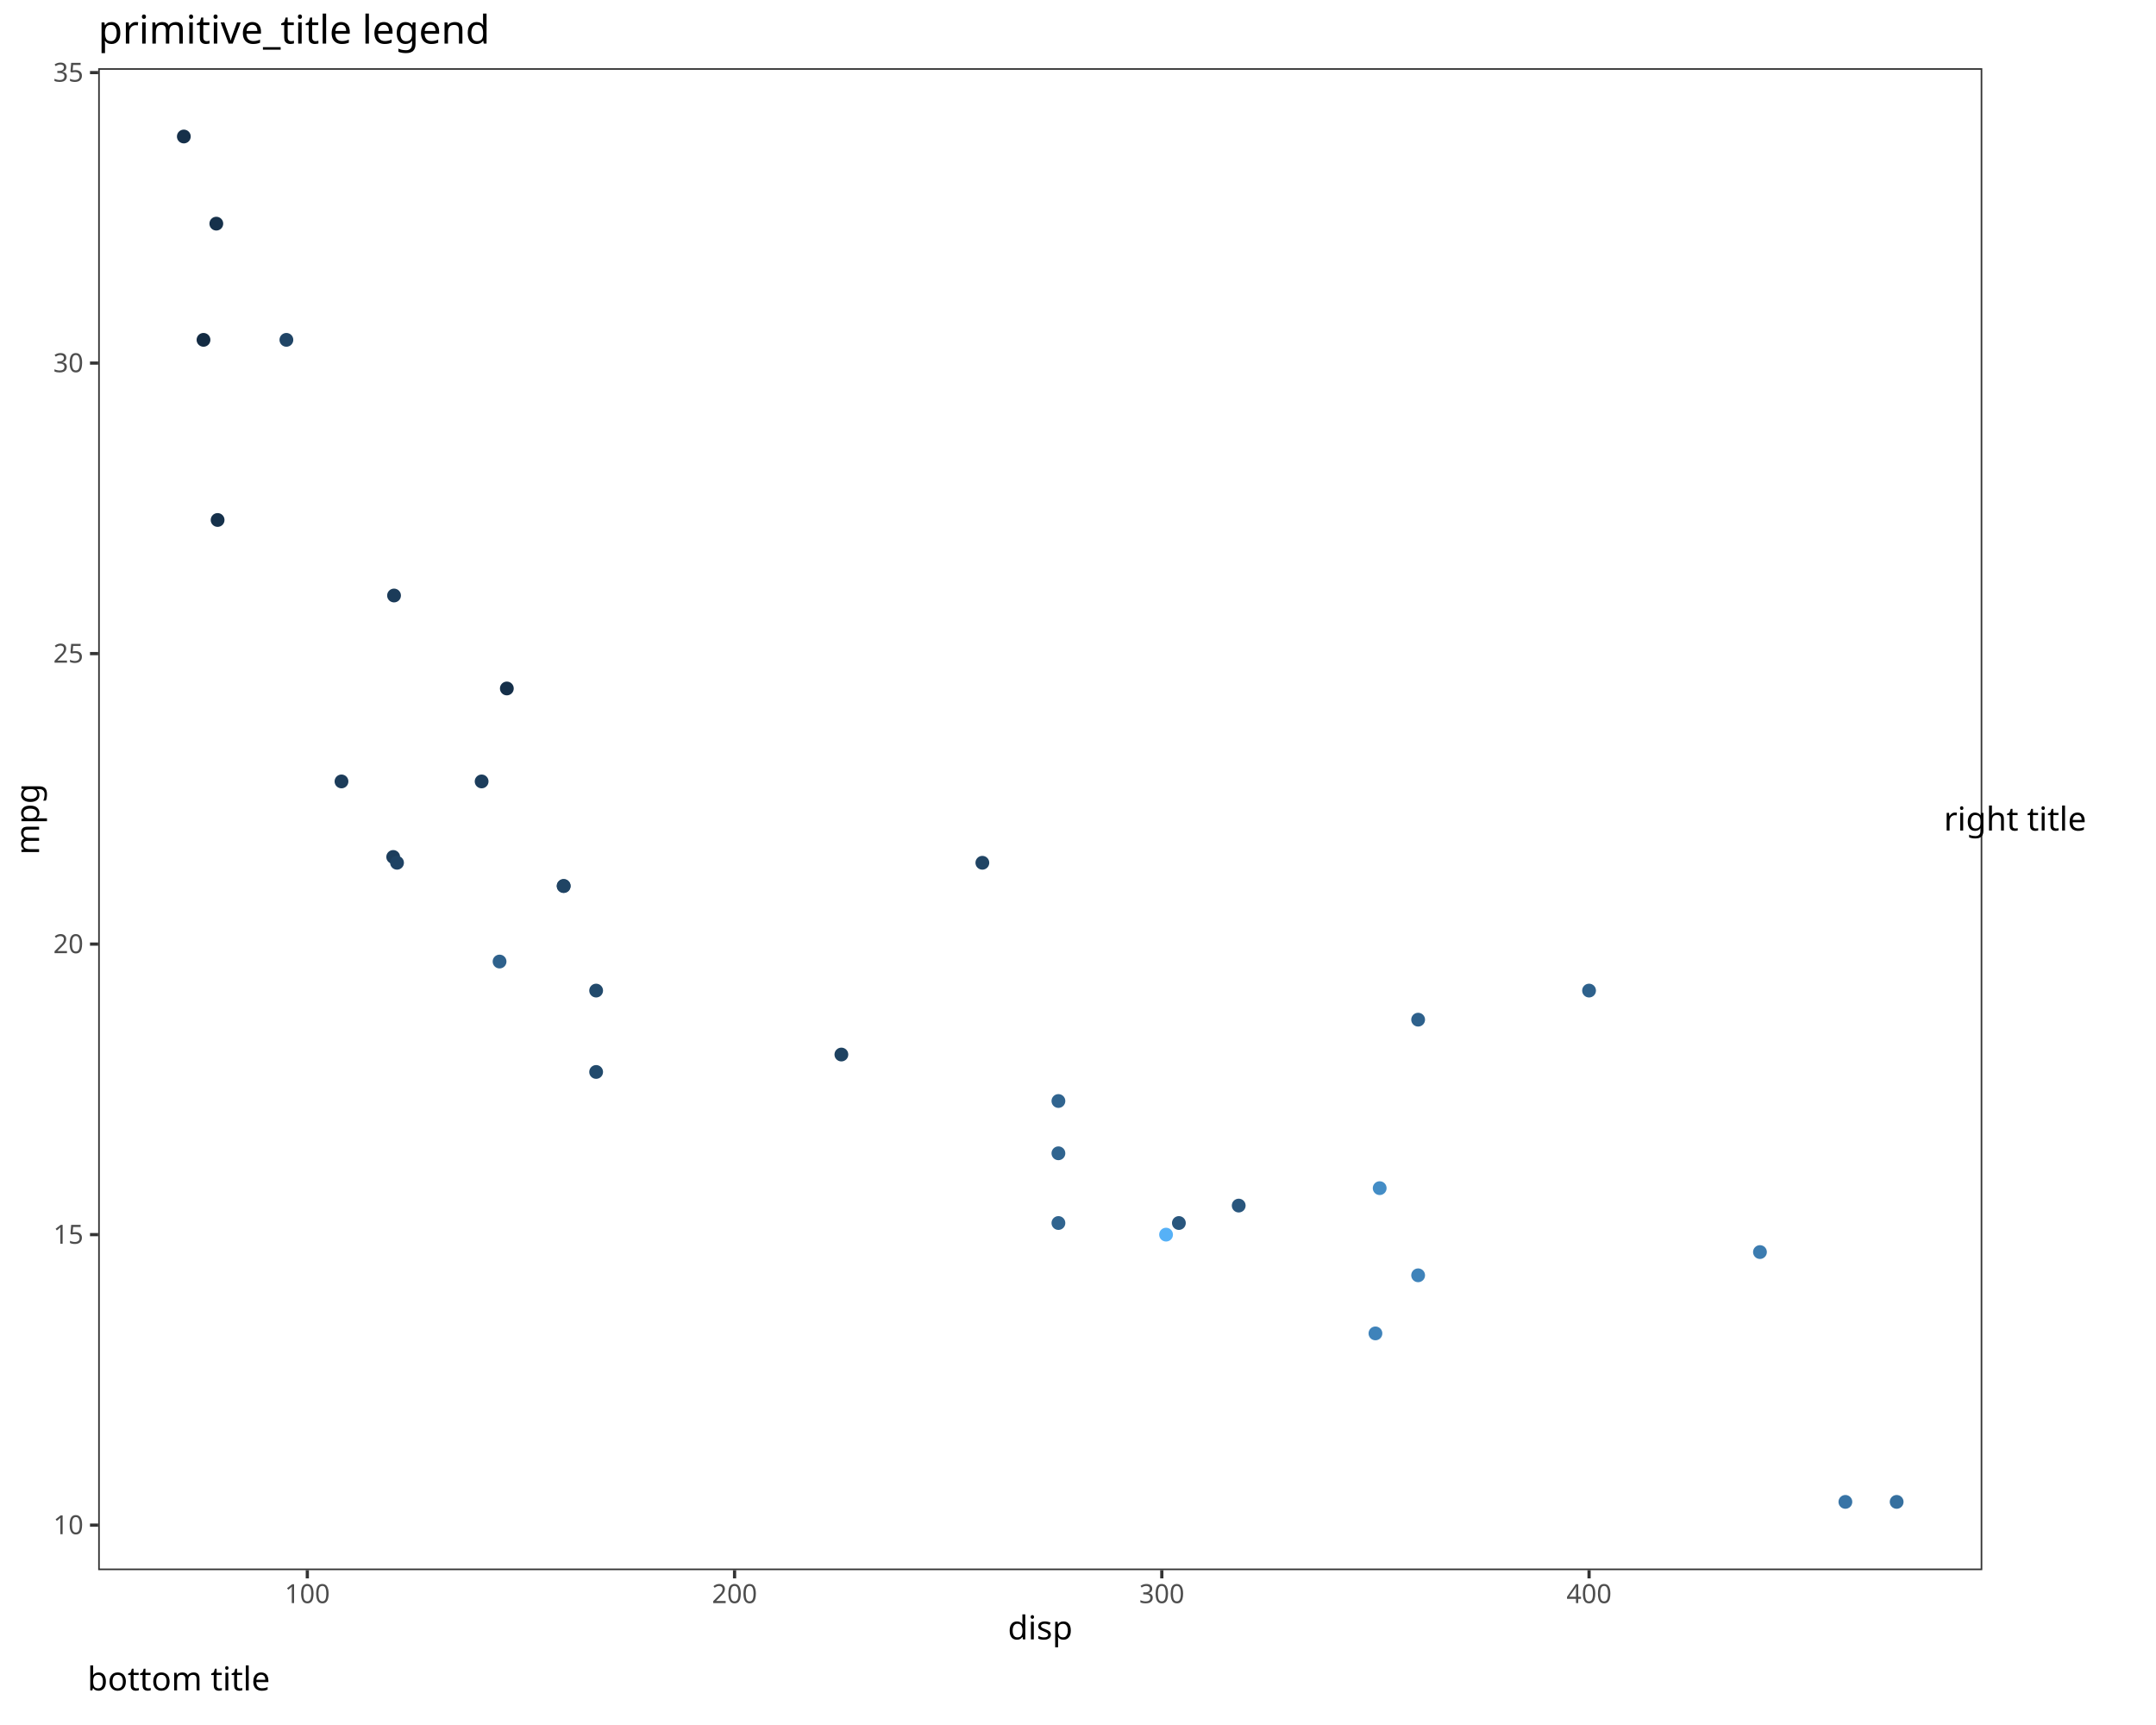
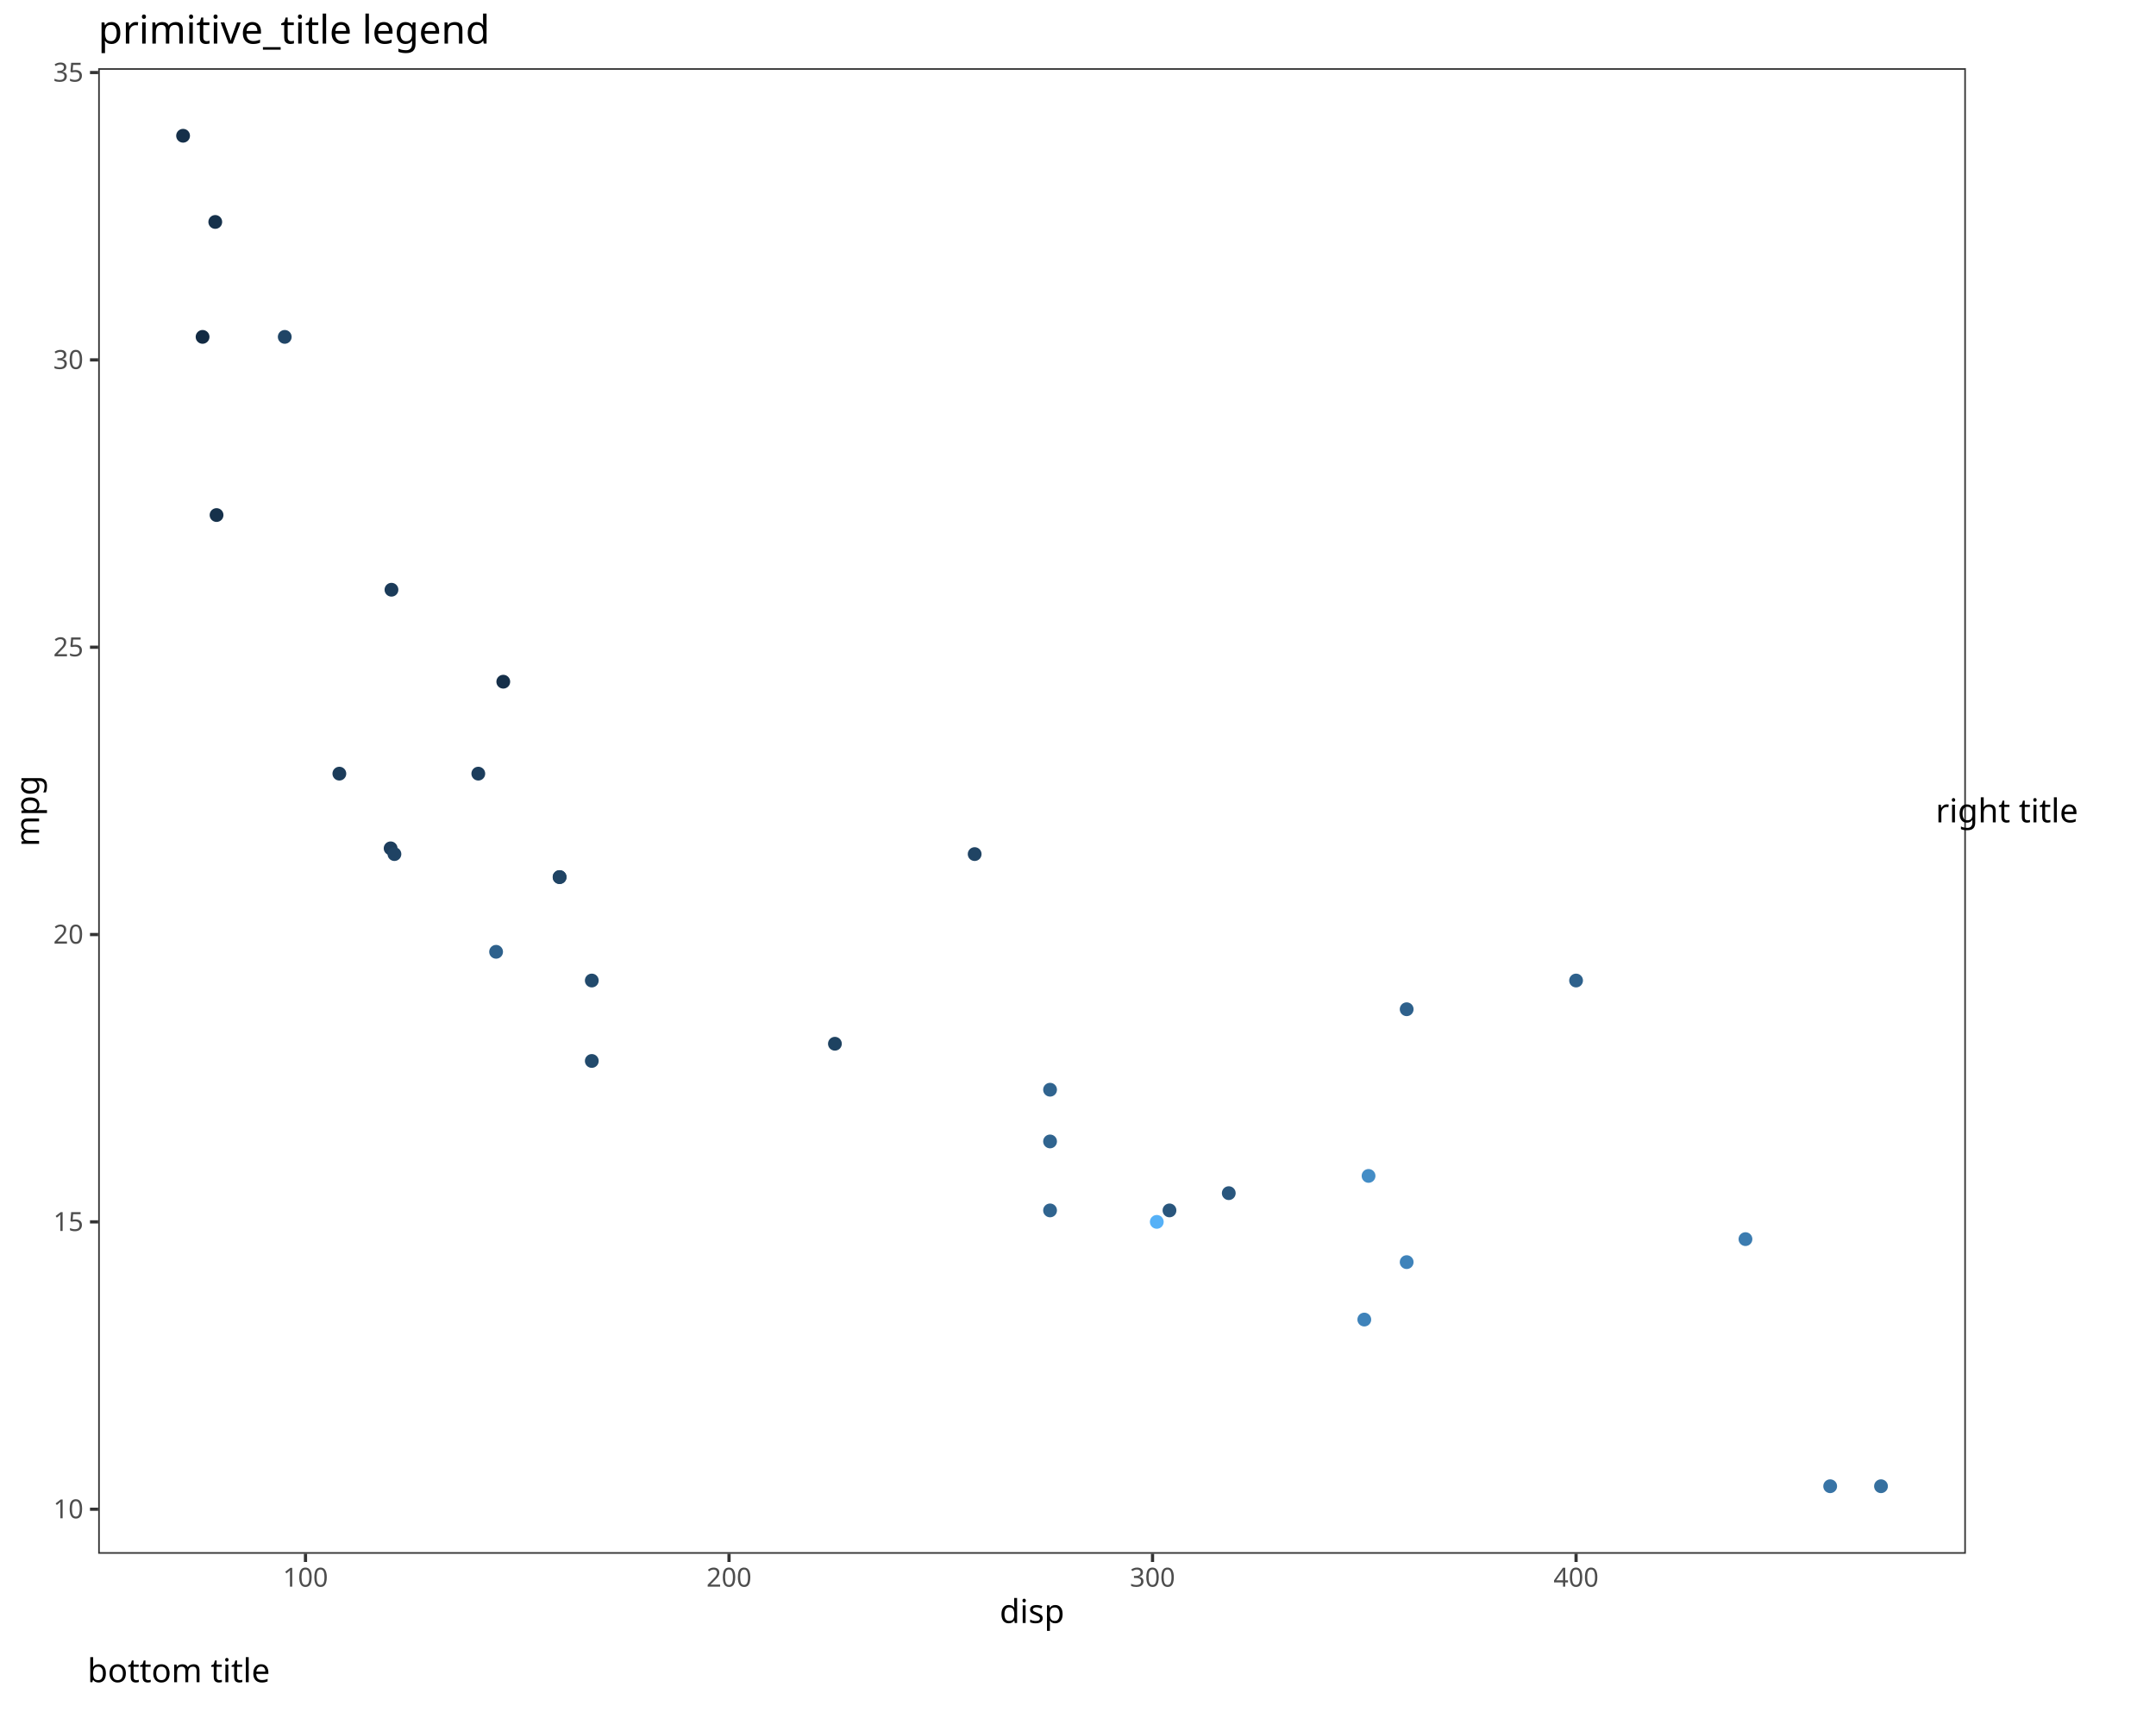
<svg xmlns="http://www.w3.org/2000/svg" class="svglite" data-engine-version="2.0" width="720.00pt" height="576.00pt" viewBox="0 0 720.00 576.00">
  <defs>
    <style type="text/css">
    .svglite line, .svglite polyline, .svglite polygon, .svglite path, .svglite rect, .svglite circle {
      fill: none;
      stroke: #000000;
      stroke-linecap: round;
      stroke-linejoin: round;
      stroke-miterlimit: 10.00;
    }
  </style>
  </defs>
  <rect width="100%" height="100%" style="stroke: none; fill: #FFFFFF;" />
  <defs>
    <clipPath id="cpMC4wMHw3MjAuMDB8MC4wMHw1NzYuMDA=">
      <rect x="0.00" y="0.00" width="720.00" height="576.00" />
    </clipPath>
  </defs>
  <g clip-path="url(#cpMC4wMHw3MjAuMDB8MC4wMHw1NzYuMDA=)">
    <rect x="0.00" y="0.00" width="720.00" height="576.00" style="stroke-width: 1.07; stroke: #FFFFFF; fill: #FFFFFF;" />
  </g>
  <defs>
-     <clipPath id="cpMzIuNzl8NjYxLjk5fDIyLjc4fDUyNC4zMA==">
-       <rect x="32.79" y="22.78" width="629.20" height="501.52" />
+     <clipPath id="cpMzIuNzl8NjU2LjUyfDIyLjc4fDUxOC44Mg==">
+       <rect x="32.79" y="22.78" width="623.72" height="496.04" />
    </clipPath>
  </defs>
-   <g clip-path="url(#cpMzIuNzl8NjYxLjk5fDIyLjc4fDUyNC4zMA==)">
-     <rect x="32.79" y="22.78" width="629.20" height="501.52" style="stroke-width: 1.07; stroke: none; fill: #FFFFFF;" />
-     <circle cx="188.24" cy="295.85" r="1.95" style="stroke-width: 0.71; stroke: #204464; fill: #204464;" />
-     <circle cx="188.24" cy="295.85" r="1.95" style="stroke-width: 0.71; stroke: #204464; fill: #204464;" />
-     <circle cx="114.04" cy="260.93" r="1.95" style="stroke-width: 0.71; stroke: #1C3C5A; fill: #1C3C5A;" />
-     <circle cx="328.06" cy="288.09" r="1.95" style="stroke-width: 0.71; stroke: #204464; fill: #204464;" />
-     <circle cx="473.59" cy="340.48" r="1.95" style="stroke-width: 0.71; stroke: #2E618C; fill: #2E618C;" />
-     <circle cx="280.98" cy="352.12" r="1.95" style="stroke-width: 0.71; stroke: #1E4261; fill: #1E4261;" />
-     <circle cx="473.59" cy="425.84" r="1.95" style="stroke-width: 0.71; stroke: #3F83BA; fill: #3F83BA;" />
-     <circle cx="169.26" cy="229.89" r="1.95" style="stroke-width: 0.71; stroke: #152F49; fill: #152F49;" />
-     <circle cx="160.84" cy="260.93" r="1.95" style="stroke-width: 0.71; stroke: #1C3D5C; fill: #1C3D5C;" />
-     <circle cx="199.08" cy="330.77" r="1.95" style="stroke-width: 0.71; stroke: #224A6C; fill: #224A6C;" />
-     <circle cx="199.08" cy="357.94" r="1.95" style="stroke-width: 0.71; stroke: #224A6C; fill: #224A6C;" />
-     <circle cx="353.46" cy="385.10" r="1.95" style="stroke-width: 0.71; stroke: #30648F; fill: #30648F;" />
-     <circle cx="353.46" cy="367.64" r="1.95" style="stroke-width: 0.71; stroke: #30648F; fill: #30648F;" />
-     <circle cx="353.46" cy="408.38" r="1.95" style="stroke-width: 0.71; stroke: #30648F; fill: #30648F;" />
-     <circle cx="633.39" cy="501.50" r="1.95" style="stroke-width: 0.71; stroke: #36709F; fill: #36709F;" />
-     <circle cx="616.27" cy="501.50" r="1.95" style="stroke-width: 0.71; stroke: #3874A6; fill: #3874A6;" />
-     <circle cx="587.74" cy="418.08" r="1.95" style="stroke-width: 0.71; stroke: #3C7CB0; fill: #3C7CB0;" />
-     <circle cx="72.24" cy="74.68" r="1.95" style="stroke-width: 0.71; stroke: #16314B; fill: #16314B;" />
-     <circle cx="67.96" cy="113.48" r="1.95" style="stroke-width: 0.71; stroke: #132B43; fill: #132B43;" />
-     <circle cx="61.39" cy="45.58" r="1.95" style="stroke-width: 0.71; stroke: #16304A; fill: #16304A;" />
-     <circle cx="131.31" cy="286.15" r="1.95" style="stroke-width: 0.71; stroke: #1D3E5D; fill: #1D3E5D;" />
-     <circle cx="413.67" cy="402.56" r="1.95" style="stroke-width: 0.71; stroke: #29567D; fill: #29567D;" />
-     <circle cx="393.69" cy="408.38" r="1.95" style="stroke-width: 0.71; stroke: #29567D; fill: #29567D;" />
-     <circle cx="459.33" cy="445.24" r="1.95" style="stroke-width: 0.71; stroke: #3F83BA; fill: #3F83BA;" />
-     <circle cx="530.67" cy="330.77" r="1.95" style="stroke-width: 0.71; stroke: #2E618C; fill: #2E618C;" />
-     <circle cx="72.67" cy="173.63" r="1.95" style="stroke-width: 0.71; stroke: #16314B; fill: #16314B;" />
-     <circle cx="131.59" cy="198.85" r="1.95" style="stroke-width: 0.71; stroke: #1B3B59; fill: #1B3B59;" />
-     <circle cx="95.64" cy="113.48" r="1.95" style="stroke-width: 0.71; stroke: #204566; fill: #204566;" />
-     <circle cx="460.75" cy="396.74" r="1.95" style="stroke-width: 0.71; stroke: #448DC6; fill: #448DC6;" />
-     <circle cx="166.83" cy="321.07" r="1.95" style="stroke-width: 0.71; stroke: #2E618C; fill: #2E618C;" />
-     <circle cx="389.41" cy="412.26" r="1.95" style="stroke-width: 0.71; stroke: #56B1F7; fill: #56B1F7;" />
-     <circle cx="132.59" cy="288.09" r="1.95" style="stroke-width: 0.71; stroke: #1F4364; fill: #1F4364;" />
-     <rect x="32.79" y="22.78" width="629.20" height="501.52" style="stroke-width: 1.07; stroke: #333333;" />
+   <g clip-path="url(#cpMzIuNzl8NjU2LjUyfDIyLjc4fDUxOC44Mg==)">
+     <rect x="32.79" y="22.78" width="623.72" height="496.04" style="stroke-width: 1.07; stroke: none; fill: #FFFFFF;" />
+     <circle cx="186.88" cy="292.87" r="1.95" style="stroke-width: 0.71; stroke: #204464; fill: #204464;" />
+     <circle cx="186.88" cy="292.87" r="1.95" style="stroke-width: 0.71; stroke: #204464; fill: #204464;" />
+     <circle cx="113.33" cy="258.33" r="1.95" style="stroke-width: 0.71; stroke: #1C3C5A; fill: #1C3C5A;" />
+     <circle cx="325.49" cy="285.19" r="1.95" style="stroke-width: 0.71; stroke: #204464; fill: #204464;" />
+     <circle cx="469.76" cy="337.00" r="1.95" style="stroke-width: 0.71; stroke: #2E618C; fill: #2E618C;" />
+     <circle cx="278.82" cy="348.52" r="1.95" style="stroke-width: 0.71; stroke: #1E4261; fill: #1E4261;" />
+     <circle cx="469.76" cy="421.44" r="1.95" style="stroke-width: 0.71; stroke: #3F83BA; fill: #3F83BA;" />
+     <circle cx="168.07" cy="227.63" r="1.95" style="stroke-width: 0.71; stroke: #152F49; fill: #152F49;" />
+     <circle cx="159.73" cy="258.33" r="1.95" style="stroke-width: 0.71; stroke: #1C3D5C; fill: #1C3D5C;" />
+     <circle cx="197.63" cy="327.41" r="1.95" style="stroke-width: 0.71; stroke: #224A6C; fill: #224A6C;" />
+     <circle cx="197.63" cy="354.27" r="1.95" style="stroke-width: 0.71; stroke: #224A6C; fill: #224A6C;" />
+     <circle cx="350.67" cy="381.14" r="1.95" style="stroke-width: 0.71; stroke: #30648F; fill: #30648F;" />
+     <circle cx="350.67" cy="363.87" r="1.95" style="stroke-width: 0.71; stroke: #30648F; fill: #30648F;" />
+     <circle cx="350.67" cy="404.17" r="1.95" style="stroke-width: 0.71; stroke: #30648F; fill: #30648F;" />
+     <circle cx="628.16" cy="496.27" r="1.95" style="stroke-width: 0.71; stroke: #36709F; fill: #36709F;" />
+     <circle cx="611.19" cy="496.27" r="1.95" style="stroke-width: 0.71; stroke: #3874A6; fill: #3874A6;" />
+     <circle cx="582.90" cy="413.76" r="1.95" style="stroke-width: 0.71; stroke: #3C7CB0; fill: #3C7CB0;" />
+     <circle cx="71.89" cy="74.11" r="1.95" style="stroke-width: 0.71; stroke: #16314B; fill: #16314B;" />
+     <circle cx="67.65" cy="112.49" r="1.95" style="stroke-width: 0.71; stroke: #132B43; fill: #132B43;" />
+     <circle cx="61.14" cy="45.33" r="1.95" style="stroke-width: 0.71; stroke: #16304A; fill: #16304A;" />
+     <circle cx="130.45" cy="283.27" r="1.95" style="stroke-width: 0.71; stroke: #1D3E5D; fill: #1D3E5D;" />
+     <circle cx="410.35" cy="398.41" r="1.95" style="stroke-width: 0.71; stroke: #29567D; fill: #29567D;" />
+     <circle cx="390.55" cy="404.17" r="1.95" style="stroke-width: 0.71; stroke: #29567D; fill: #29567D;" />
+     <circle cx="455.61" cy="440.62" r="1.95" style="stroke-width: 0.71; stroke: #3F83BA; fill: #3F83BA;" />
+     <circle cx="526.33" cy="327.41" r="1.95" style="stroke-width: 0.71; stroke: #2E618C; fill: #2E618C;" />
+     <circle cx="72.32" cy="171.98" r="1.95" style="stroke-width: 0.71; stroke: #16314B; fill: #16314B;" />
+     <circle cx="130.73" cy="196.92" r="1.95" style="stroke-width: 0.71; stroke: #1B3B59; fill: #1B3B59;" />
+     <circle cx="95.09" cy="112.49" r="1.95" style="stroke-width: 0.71; stroke: #204566; fill: #204566;" />
+     <circle cx="457.03" cy="392.65" r="1.95" style="stroke-width: 0.71; stroke: #448DC6; fill: #448DC6;" />
+     <circle cx="165.67" cy="317.82" r="1.95" style="stroke-width: 0.71; stroke: #2E618C; fill: #2E618C;" />
+     <circle cx="386.31" cy="408.00" r="1.95" style="stroke-width: 0.71; stroke: #56B1F7; fill: #56B1F7;" />
+     <circle cx="131.72" cy="285.19" r="1.95" style="stroke-width: 0.71; stroke: #1F4364; fill: #1F4364;" />
+     <rect x="32.79" y="22.78" width="623.72" height="496.04" style="stroke-width: 1.07; stroke: #333333;" />
  </g>
  <g clip-path="url(#cpMC4wMHw3MjAuMDB8MC4wMHw1NzYuMDA=)">
-     <text x="27.86" y="512.29" text-anchor="end" style="font-size: 8.80px; fill: #4D4D4D; font-family: sans;" textLength="9.79px" lengthAdjust="spacingAndGlyphs">10</text>
-     <text x="27.86" y="415.29" text-anchor="end" style="font-size: 8.80px; fill: #4D4D4D; font-family: sans;" textLength="9.79px" lengthAdjust="spacingAndGlyphs">15</text>
-     <text x="27.86" y="318.28" text-anchor="end" style="font-size: 8.80px; fill: #4D4D4D; font-family: sans;" textLength="9.79px" lengthAdjust="spacingAndGlyphs">20</text>
-     <text x="27.86" y="221.28" text-anchor="end" style="font-size: 8.80px; fill: #4D4D4D; font-family: sans;" textLength="9.79px" lengthAdjust="spacingAndGlyphs">25</text>
-     <text x="27.86" y="124.27" text-anchor="end" style="font-size: 8.80px; fill: #4D4D4D; font-family: sans;" textLength="9.79px" lengthAdjust="spacingAndGlyphs">30</text>
-     <text x="27.86" y="27.27" text-anchor="end" style="font-size: 8.80px; fill: #4D4D4D; font-family: sans;" textLength="9.79px" lengthAdjust="spacingAndGlyphs">35</text>
-     <polyline points="30.05,509.26 32.79,509.26 " style="stroke-width: 1.07; stroke: #333333; stroke-linecap: butt;" />
-     <polyline points="30.05,412.26 32.79,412.26 " style="stroke-width: 1.07; stroke: #333333; stroke-linecap: butt;" />
-     <polyline points="30.05,315.25 32.79,315.25 " style="stroke-width: 1.07; stroke: #333333; stroke-linecap: butt;" />
-     <polyline points="30.05,218.25 32.79,218.25 " style="stroke-width: 1.07; stroke: #333333; stroke-linecap: butt;" />
-     <polyline points="30.05,121.24 32.79,121.24 " style="stroke-width: 1.07; stroke: #333333; stroke-linecap: butt;" />
-     <polyline points="30.05,24.24 32.79,24.24 " style="stroke-width: 1.07; stroke: #333333; stroke-linecap: butt;" />
-     <polyline points="102.63,527.04 102.63,524.30 " style="stroke-width: 1.07; stroke: #333333; stroke-linecap: butt;" />
-     <polyline points="245.31,527.04 245.31,524.30 " style="stroke-width: 1.07; stroke: #333333; stroke-linecap: butt;" />
-     <polyline points="387.99,527.04 387.99,524.30 " style="stroke-width: 1.07; stroke: #333333; stroke-linecap: butt;" />
-     <polyline points="530.67,527.04 530.67,524.30 " style="stroke-width: 1.07; stroke: #333333; stroke-linecap: butt;" />
-     <text x="102.63" y="535.29" text-anchor="middle" style="font-size: 8.80px; fill: #4D4D4D; font-family: sans;" textLength="14.68px" lengthAdjust="spacingAndGlyphs">100</text>
-     <text x="245.31" y="535.29" text-anchor="middle" style="font-size: 8.80px; fill: #4D4D4D; font-family: sans;" textLength="14.68px" lengthAdjust="spacingAndGlyphs">200</text>
-     <text x="387.99" y="535.29" text-anchor="middle" style="font-size: 8.80px; fill: #4D4D4D; font-family: sans;" textLength="14.68px" lengthAdjust="spacingAndGlyphs">300</text>
-     <text x="530.67" y="535.29" text-anchor="middle" style="font-size: 8.80px; fill: #4D4D4D; font-family: sans;" textLength="14.68px" lengthAdjust="spacingAndGlyphs">400</text>
-     <text x="347.39" y="547.42" text-anchor="middle" style="font-size: 11.00px; font-family: sans;" textLength="20.18px" lengthAdjust="spacingAndGlyphs">disp</text>
-     <text transform="translate(13.05,273.54) rotate(-90)" text-anchor="middle" style="font-size: 11.00px; font-family: sans;" textLength="21.40px" lengthAdjust="spacingAndGlyphs">mpg</text>
-     <text x="672.95" y="277.33" text-anchor="middle" style="font-size: 11.00px; font-family: sans;" textLength="41.57px" lengthAdjust="spacingAndGlyphs">right title</text>
-     <text x="59.70" y="564.45" text-anchor="middle" style="font-size: 11.00px; font-family: sans;" textLength="53.80px" lengthAdjust="spacingAndGlyphs">bottom title</text>
+     <text x="27.86" y="506.98" text-anchor="end" style="font-size: 8.80px; fill: #4D4D4D; font-family: sans;" textLength="9.79px" lengthAdjust="spacingAndGlyphs">10</text>
+     <text x="27.86" y="411.03" text-anchor="end" style="font-size: 8.80px; fill: #4D4D4D; font-family: sans;" textLength="9.79px" lengthAdjust="spacingAndGlyphs">15</text>
+     <text x="27.86" y="315.09" text-anchor="end" style="font-size: 8.80px; fill: #4D4D4D; font-family: sans;" textLength="9.79px" lengthAdjust="spacingAndGlyphs">20</text>
+     <text x="27.86" y="219.14" text-anchor="end" style="font-size: 8.80px; fill: #4D4D4D; font-family: sans;" textLength="9.79px" lengthAdjust="spacingAndGlyphs">25</text>
+     <text x="27.86" y="123.20" text-anchor="end" style="font-size: 8.80px; fill: #4D4D4D; font-family: sans;" textLength="9.79px" lengthAdjust="spacingAndGlyphs">30</text>
+     <text x="27.86" y="27.25" text-anchor="end" style="font-size: 8.80px; fill: #4D4D4D; font-family: sans;" textLength="9.79px" lengthAdjust="spacingAndGlyphs">35</text>
+     <polyline points="30.05,503.95 32.79,503.95 " style="stroke-width: 1.07; stroke: #333333; stroke-linecap: butt;" />
+     <polyline points="30.05,408.00 32.79,408.00 " style="stroke-width: 1.07; stroke: #333333; stroke-linecap: butt;" />
+     <polyline points="30.05,312.06 32.79,312.06 " style="stroke-width: 1.07; stroke: #333333; stroke-linecap: butt;" />
+     <polyline points="30.05,216.11 32.79,216.11 " style="stroke-width: 1.07; stroke: #333333; stroke-linecap: butt;" />
+     <polyline points="30.05,120.17 32.79,120.17 " style="stroke-width: 1.07; stroke: #333333; stroke-linecap: butt;" />
+     <polyline points="30.05,24.22 32.79,24.22 " style="stroke-width: 1.07; stroke: #333333; stroke-linecap: butt;" />
+     <polyline points="102.02,521.56 102.02,518.82 " style="stroke-width: 1.07; stroke: #333333; stroke-linecap: butt;" />
+     <polyline points="243.46,521.56 243.46,518.82 " style="stroke-width: 1.07; stroke: #333333; stroke-linecap: butt;" />
+     <polyline points="384.89,521.56 384.89,518.82 " style="stroke-width: 1.07; stroke: #333333; stroke-linecap: butt;" />
+     <polyline points="526.33,521.56 526.33,518.82 " style="stroke-width: 1.07; stroke: #333333; stroke-linecap: butt;" />
+     <text x="102.02" y="529.81" text-anchor="middle" style="font-size: 8.80px; fill: #4D4D4D; font-family: sans;" textLength="14.68px" lengthAdjust="spacingAndGlyphs">100</text>
+     <text x="243.46" y="529.81" text-anchor="middle" style="font-size: 8.80px; fill: #4D4D4D; font-family: sans;" textLength="14.68px" lengthAdjust="spacingAndGlyphs">200</text>
+     <text x="384.89" y="529.81" text-anchor="middle" style="font-size: 8.80px; fill: #4D4D4D; font-family: sans;" textLength="14.68px" lengthAdjust="spacingAndGlyphs">300</text>
+     <text x="526.33" y="529.81" text-anchor="middle" style="font-size: 8.80px; fill: #4D4D4D; font-family: sans;" textLength="14.68px" lengthAdjust="spacingAndGlyphs">400</text>
+     <text x="344.65" y="541.94" text-anchor="middle" style="font-size: 11.00px; font-family: sans;" textLength="20.18px" lengthAdjust="spacingAndGlyphs">disp</text>
+     <text transform="translate(13.05,270.80) rotate(-90)" text-anchor="middle" style="font-size: 11.00px; font-family: sans;" textLength="21.40px" lengthAdjust="spacingAndGlyphs">mpg</text>
+     <text x="670.21" y="274.59" text-anchor="middle" style="font-size: 11.00px; font-family: sans;" textLength="41.57px" lengthAdjust="spacingAndGlyphs">right title</text>
+     <text x="59.70" y="561.71" text-anchor="middle" style="font-size: 11.00px; font-family: sans;" textLength="53.80px" lengthAdjust="spacingAndGlyphs">bottom title</text>
    <text x="32.79" y="14.56" style="font-size: 13.20px; font-family: sans;" textLength="120.33px" lengthAdjust="spacingAndGlyphs">primitive_title legend</text>
  </g>
</svg>
